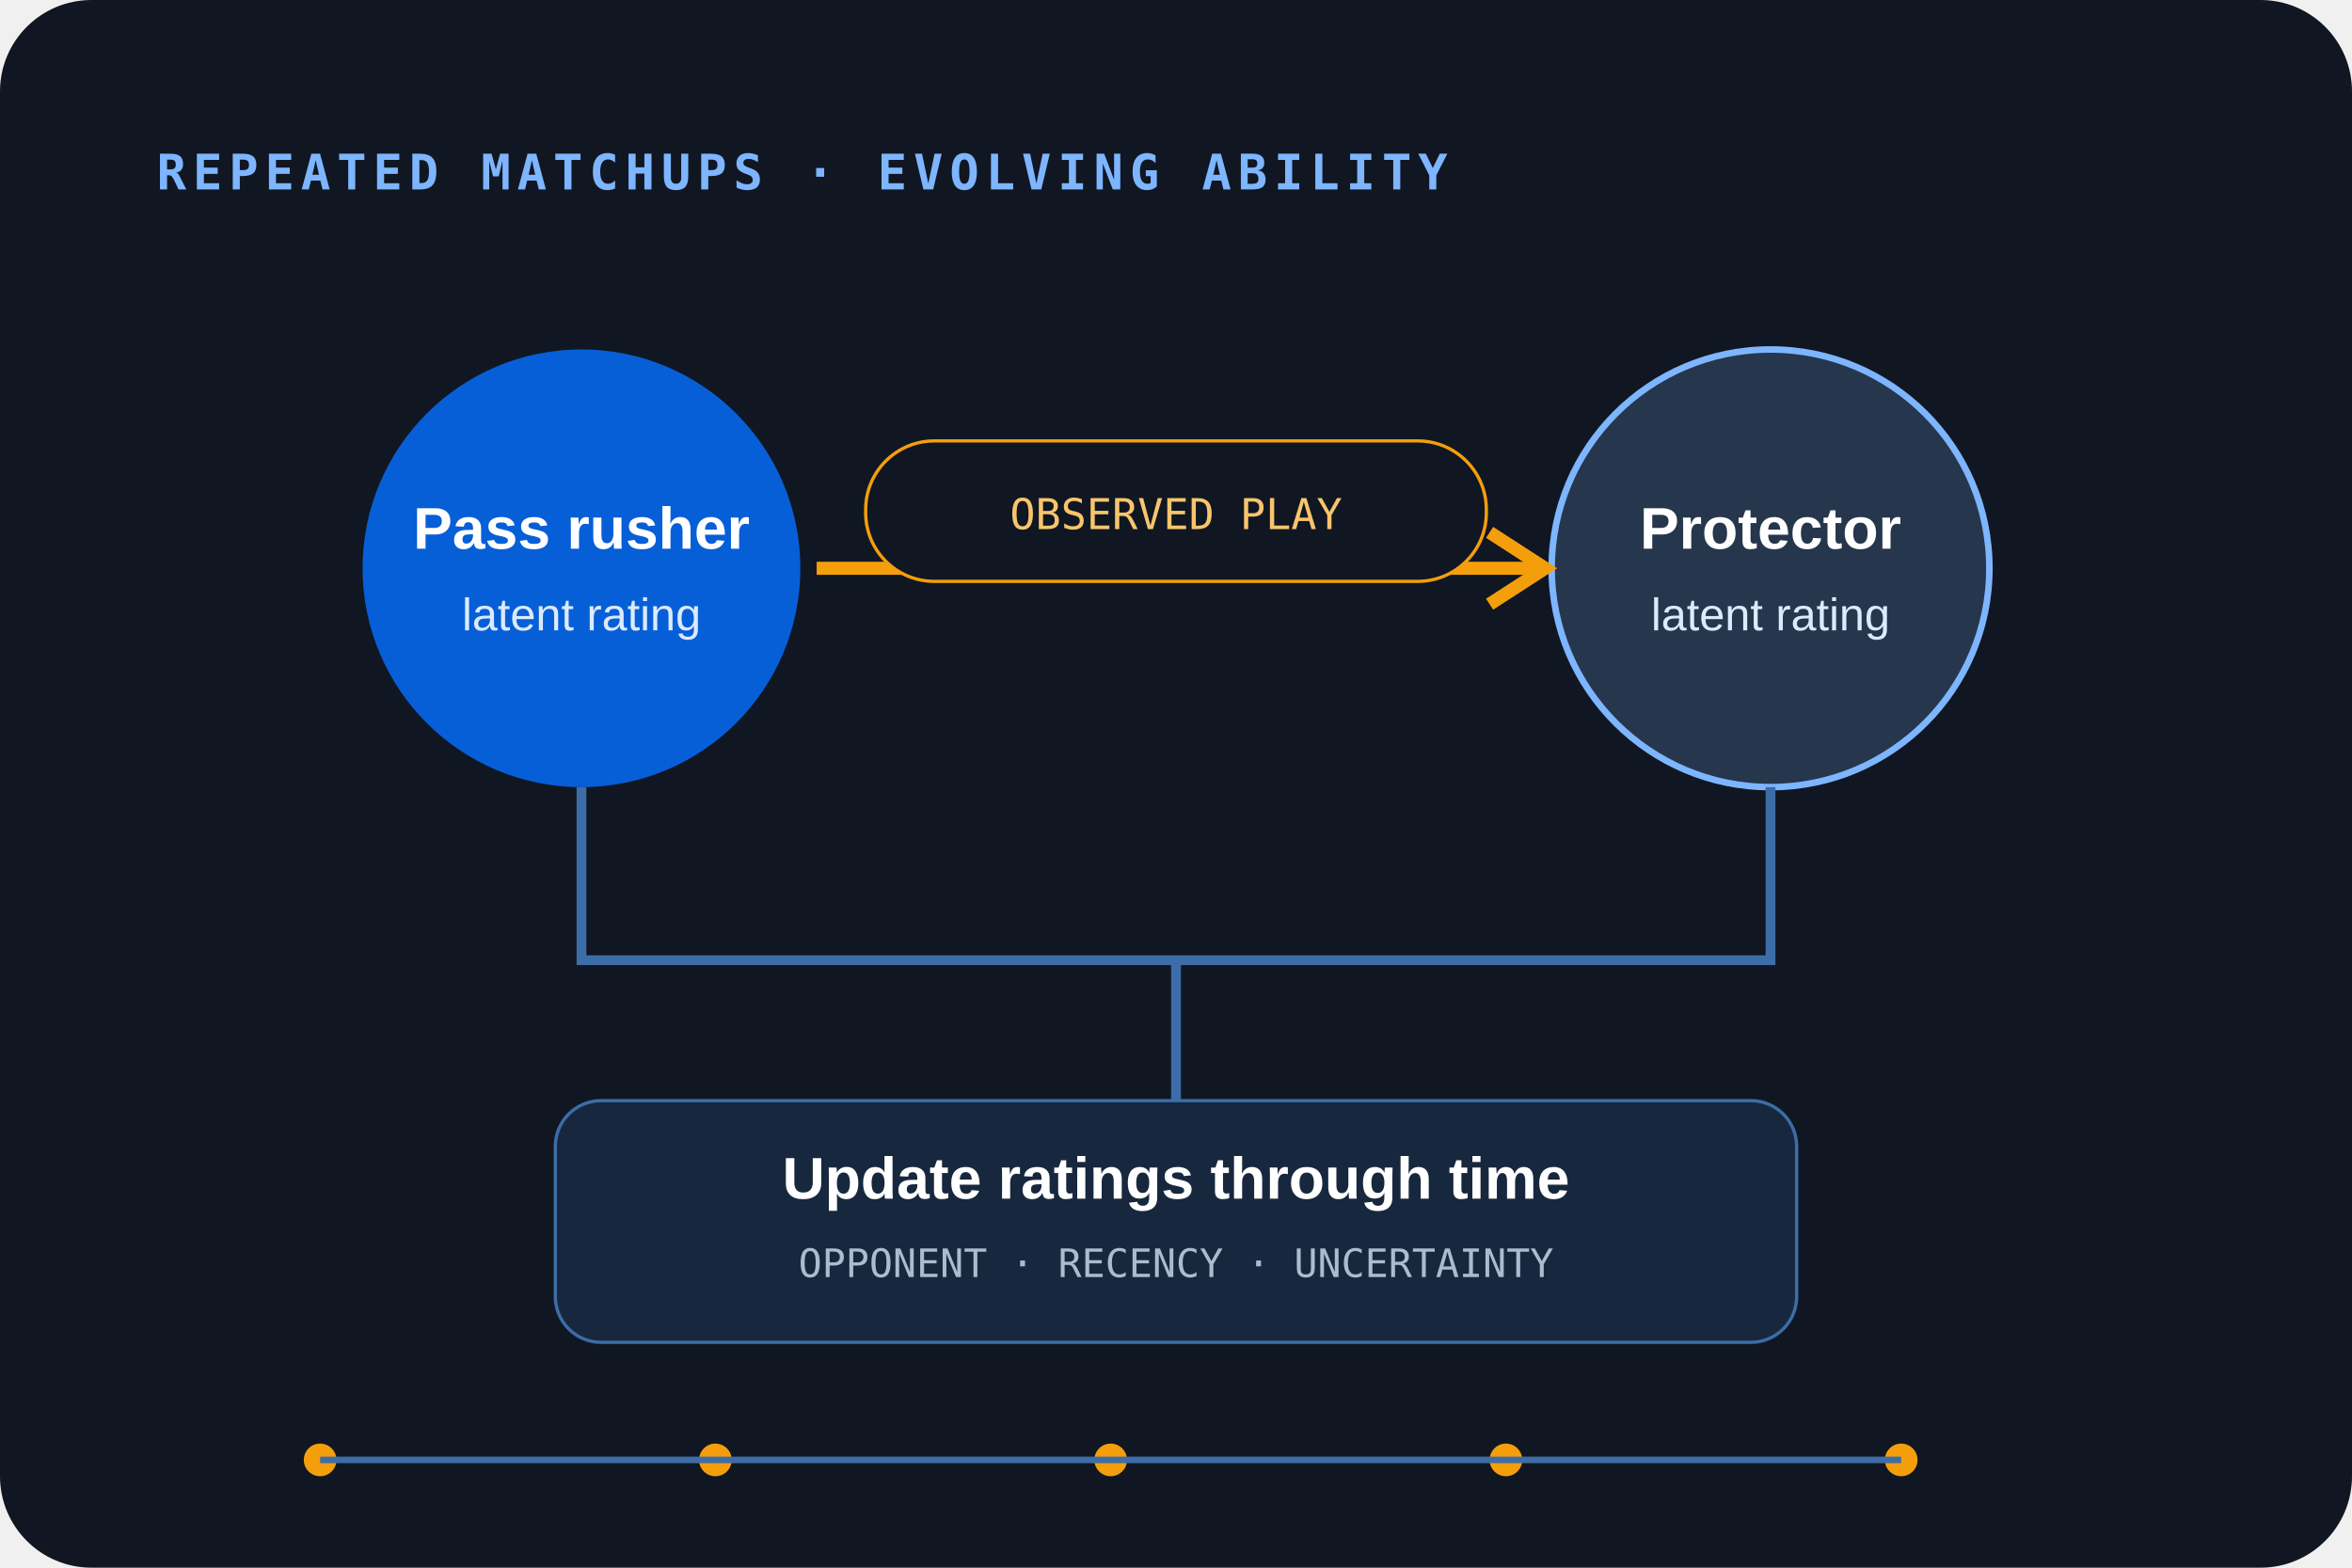
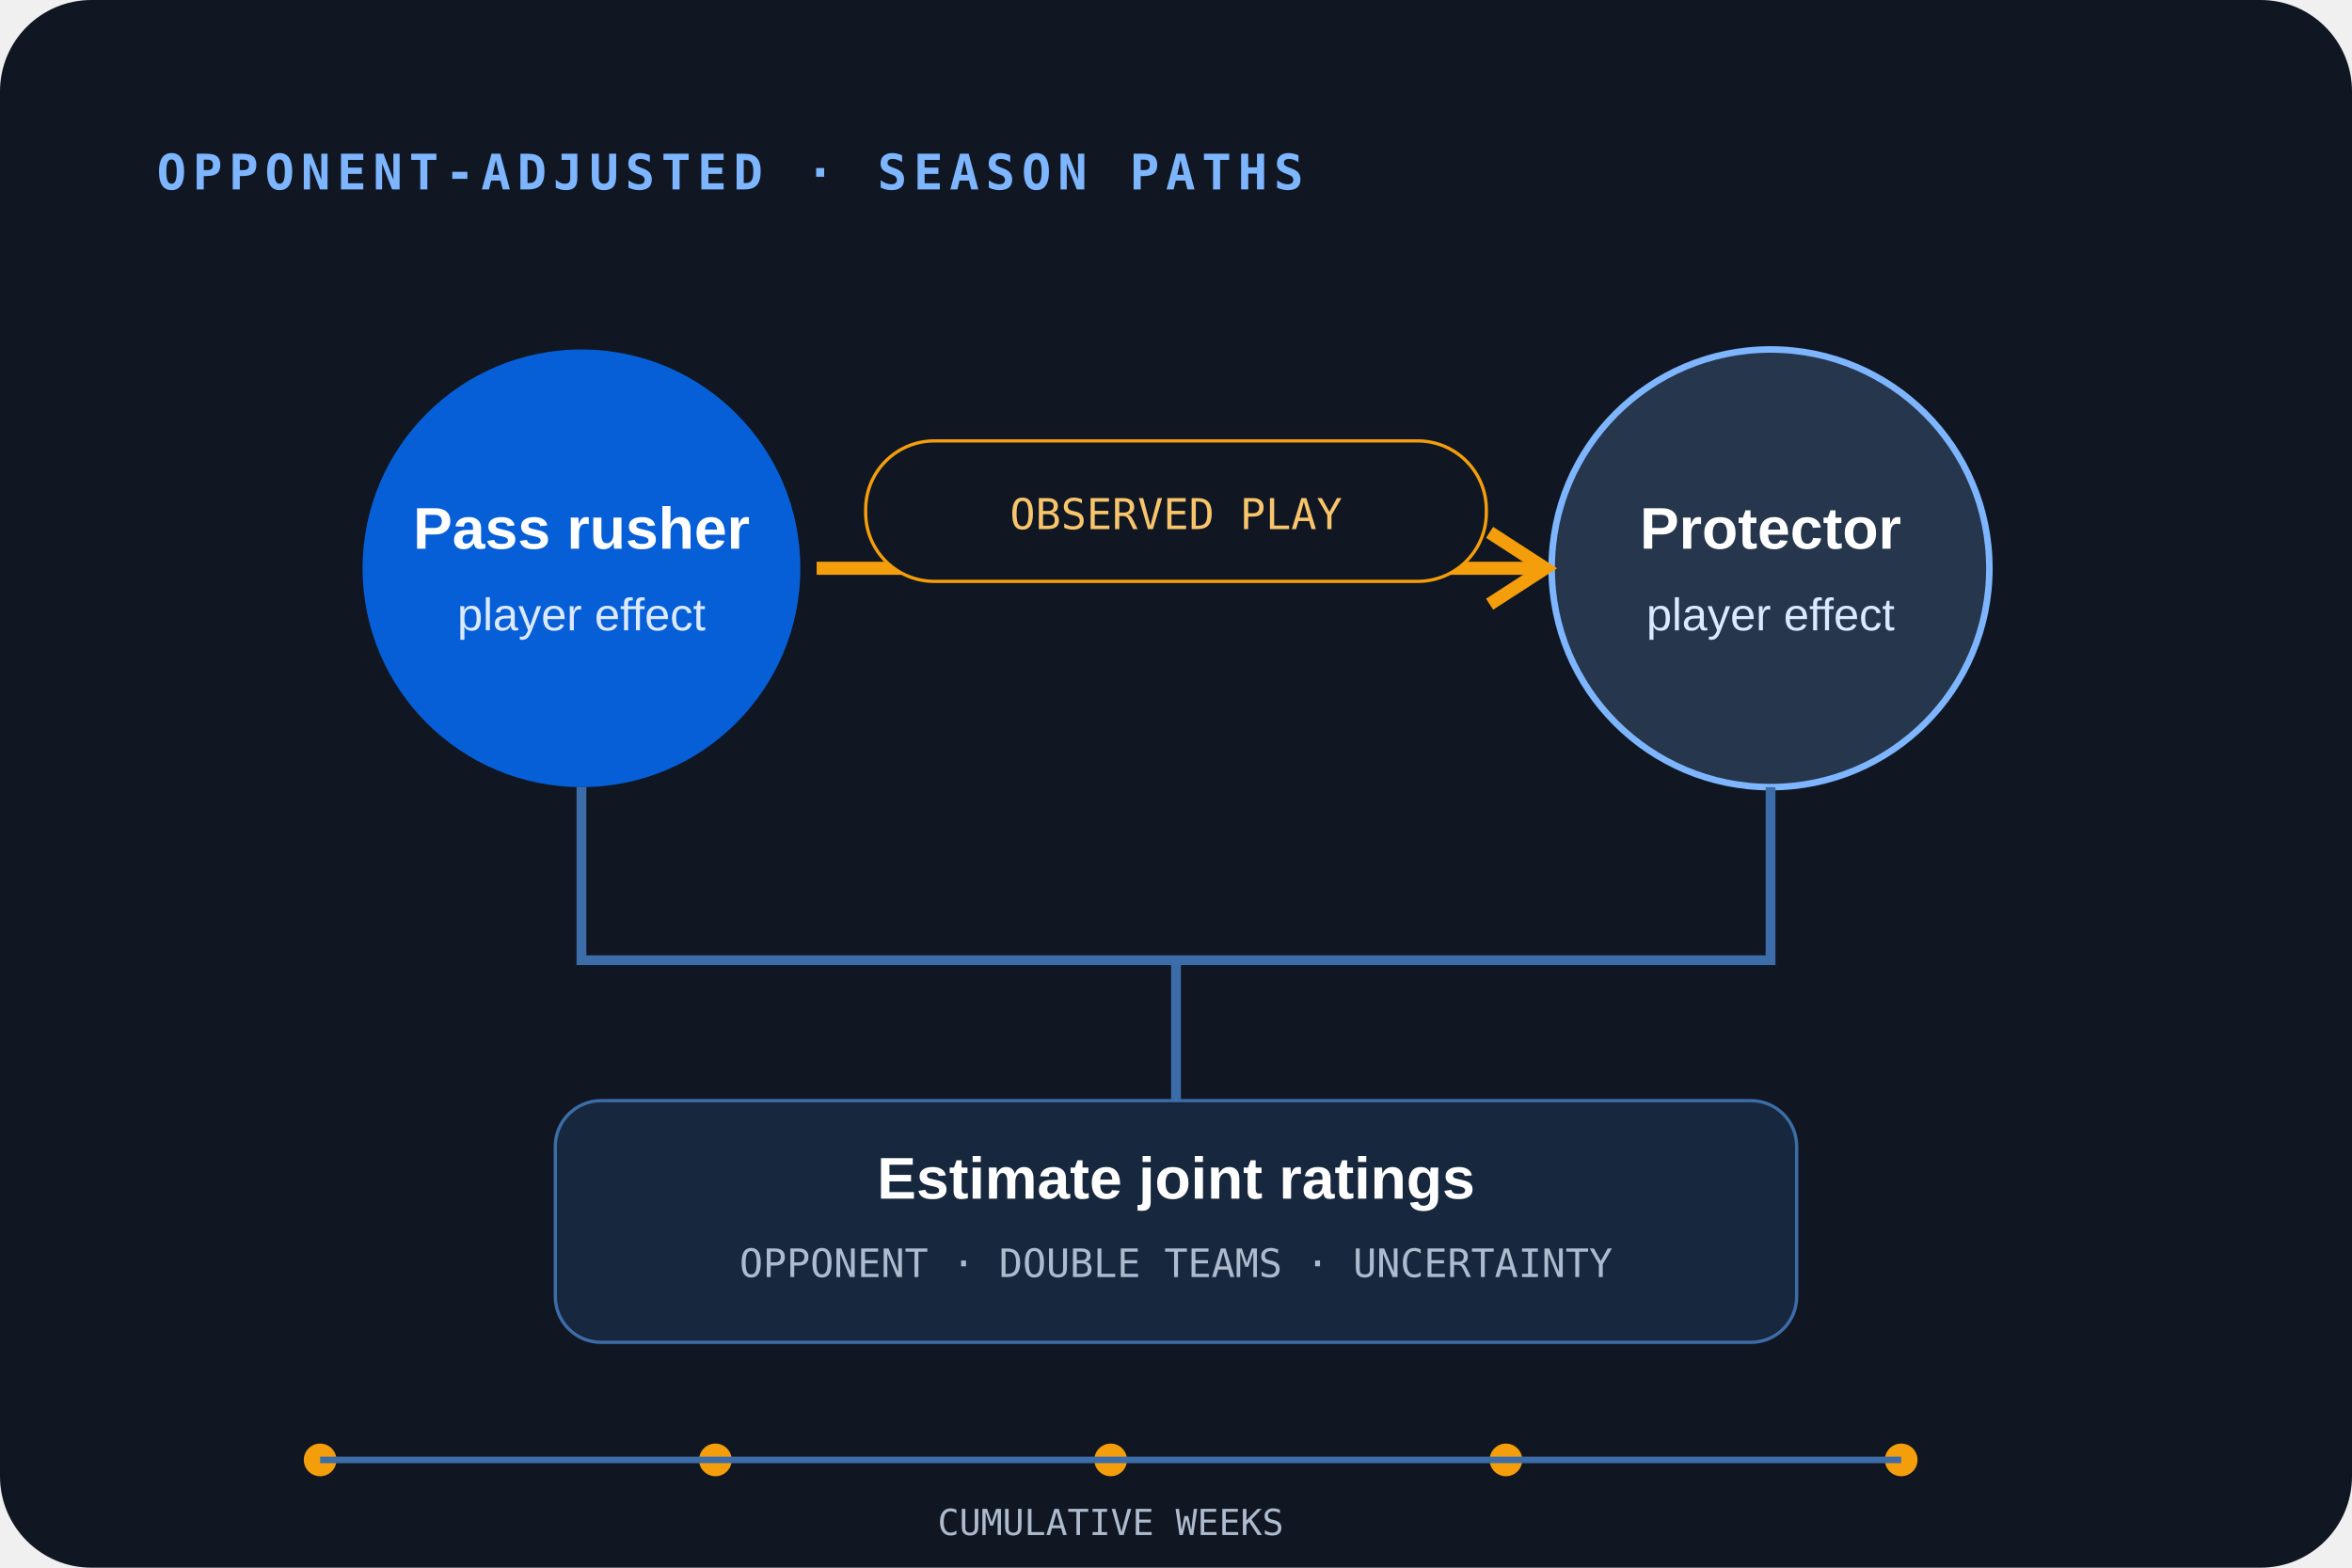
<svg xmlns="http://www.w3.org/2000/svg" width="720" height="480" viewBox="0 0 720 480" role="img" aria-labelledby="t d">
  <rect width="720" height="480" rx="28" fill="#101722" />
-   <text x="48" y="58" fill="#7eb5ff" font-family="monospace" font-size="15" font-weight="700" letter-spacing="2">REPEATED MATCHUPS · EVOLVING ABILITY</text>
+   <text x="48" y="58" fill="#7eb5ff" font-family="monospace" font-size="15" font-weight="700" letter-spacing="2">OPPONENT-ADJUSTED · SEASON PATHS</text>
  <g font-family="Arial, sans-serif" text-anchor="middle">
    <circle cx="178" cy="174" r="67" fill="#075fd8" />
    <text x="178" y="168" fill="#fff" font-size="18" font-weight="700">Pass rusher</text>
-     <text x="178" y="193" fill="#dceaff" font-size="14">latent rating</text>
+     <text x="178" y="193" fill="#dceaff" font-size="14">player effect</text>
    <circle cx="542" cy="174" r="67" fill="#26364c" stroke="#7eb5ff" stroke-width="2" />
    <text x="542" y="168" fill="#fff" font-size="18" font-weight="700">Protector</text>
-     <text x="542" y="193" fill="#dceaff" font-size="14">latent rating</text>
+     <text x="542" y="193" fill="#dceaff" font-size="14">player effect</text>
    <path d="M250 174h220" stroke="#f59e0b" stroke-width="4" />
    <path d="m456 163 17 11-17 11" fill="none" stroke="#f59e0b" stroke-width="4" />
    <rect x="265" y="135" width="190" height="43" rx="21" fill="#101722" stroke="#f59e0b" />
    <text x="360" y="162" fill="#f8c56c" font-family="monospace" font-size="13">OBSERVED PLAY</text>
  </g>
  <path d="M178 241v53h364v-53M360 294v43" fill="none" stroke="#3c6da8" stroke-width="3" />
  <rect x="170" y="337" width="380" height="74" rx="14" fill="#17283e" stroke="#3c6da8" />
-   <text x="360" y="367" text-anchor="middle" fill="#fff" font-family="Arial, sans-serif" font-size="18" font-weight="700">Update ratings through time</text>
-   <text x="360" y="391" text-anchor="middle" fill="#aebbcf" font-family="monospace" font-size="12">OPPONENT · RECENCY · UNCERTAINTY</text>
+   <text x="360" y="367" text-anchor="middle" fill="#fff" font-family="Arial, sans-serif" font-size="18" font-weight="700">Estimate joint ratings</text>
+   <text x="360" y="391" text-anchor="middle" fill="#aebbcf" font-family="monospace" font-size="12">OPPONENT · DOUBLE TEAMS · UNCERTAINTY</text>
  <g fill="#f59e0b">
    <circle cx="98" cy="447" r="5" />
    <circle cx="219" cy="447" r="5" />
    <circle cx="340" cy="447" r="5" />
    <circle cx="461" cy="447" r="5" />
    <circle cx="582" cy="447" r="5" />
  </g>
  <path d="M98 447h484" stroke="#3c6da8" stroke-width="2" />
+   <text x="340" y="470" text-anchor="middle" fill="#aebbcf" font-family="monospace" font-size="11">CUMULATIVE WEEKS</text>
</svg>
